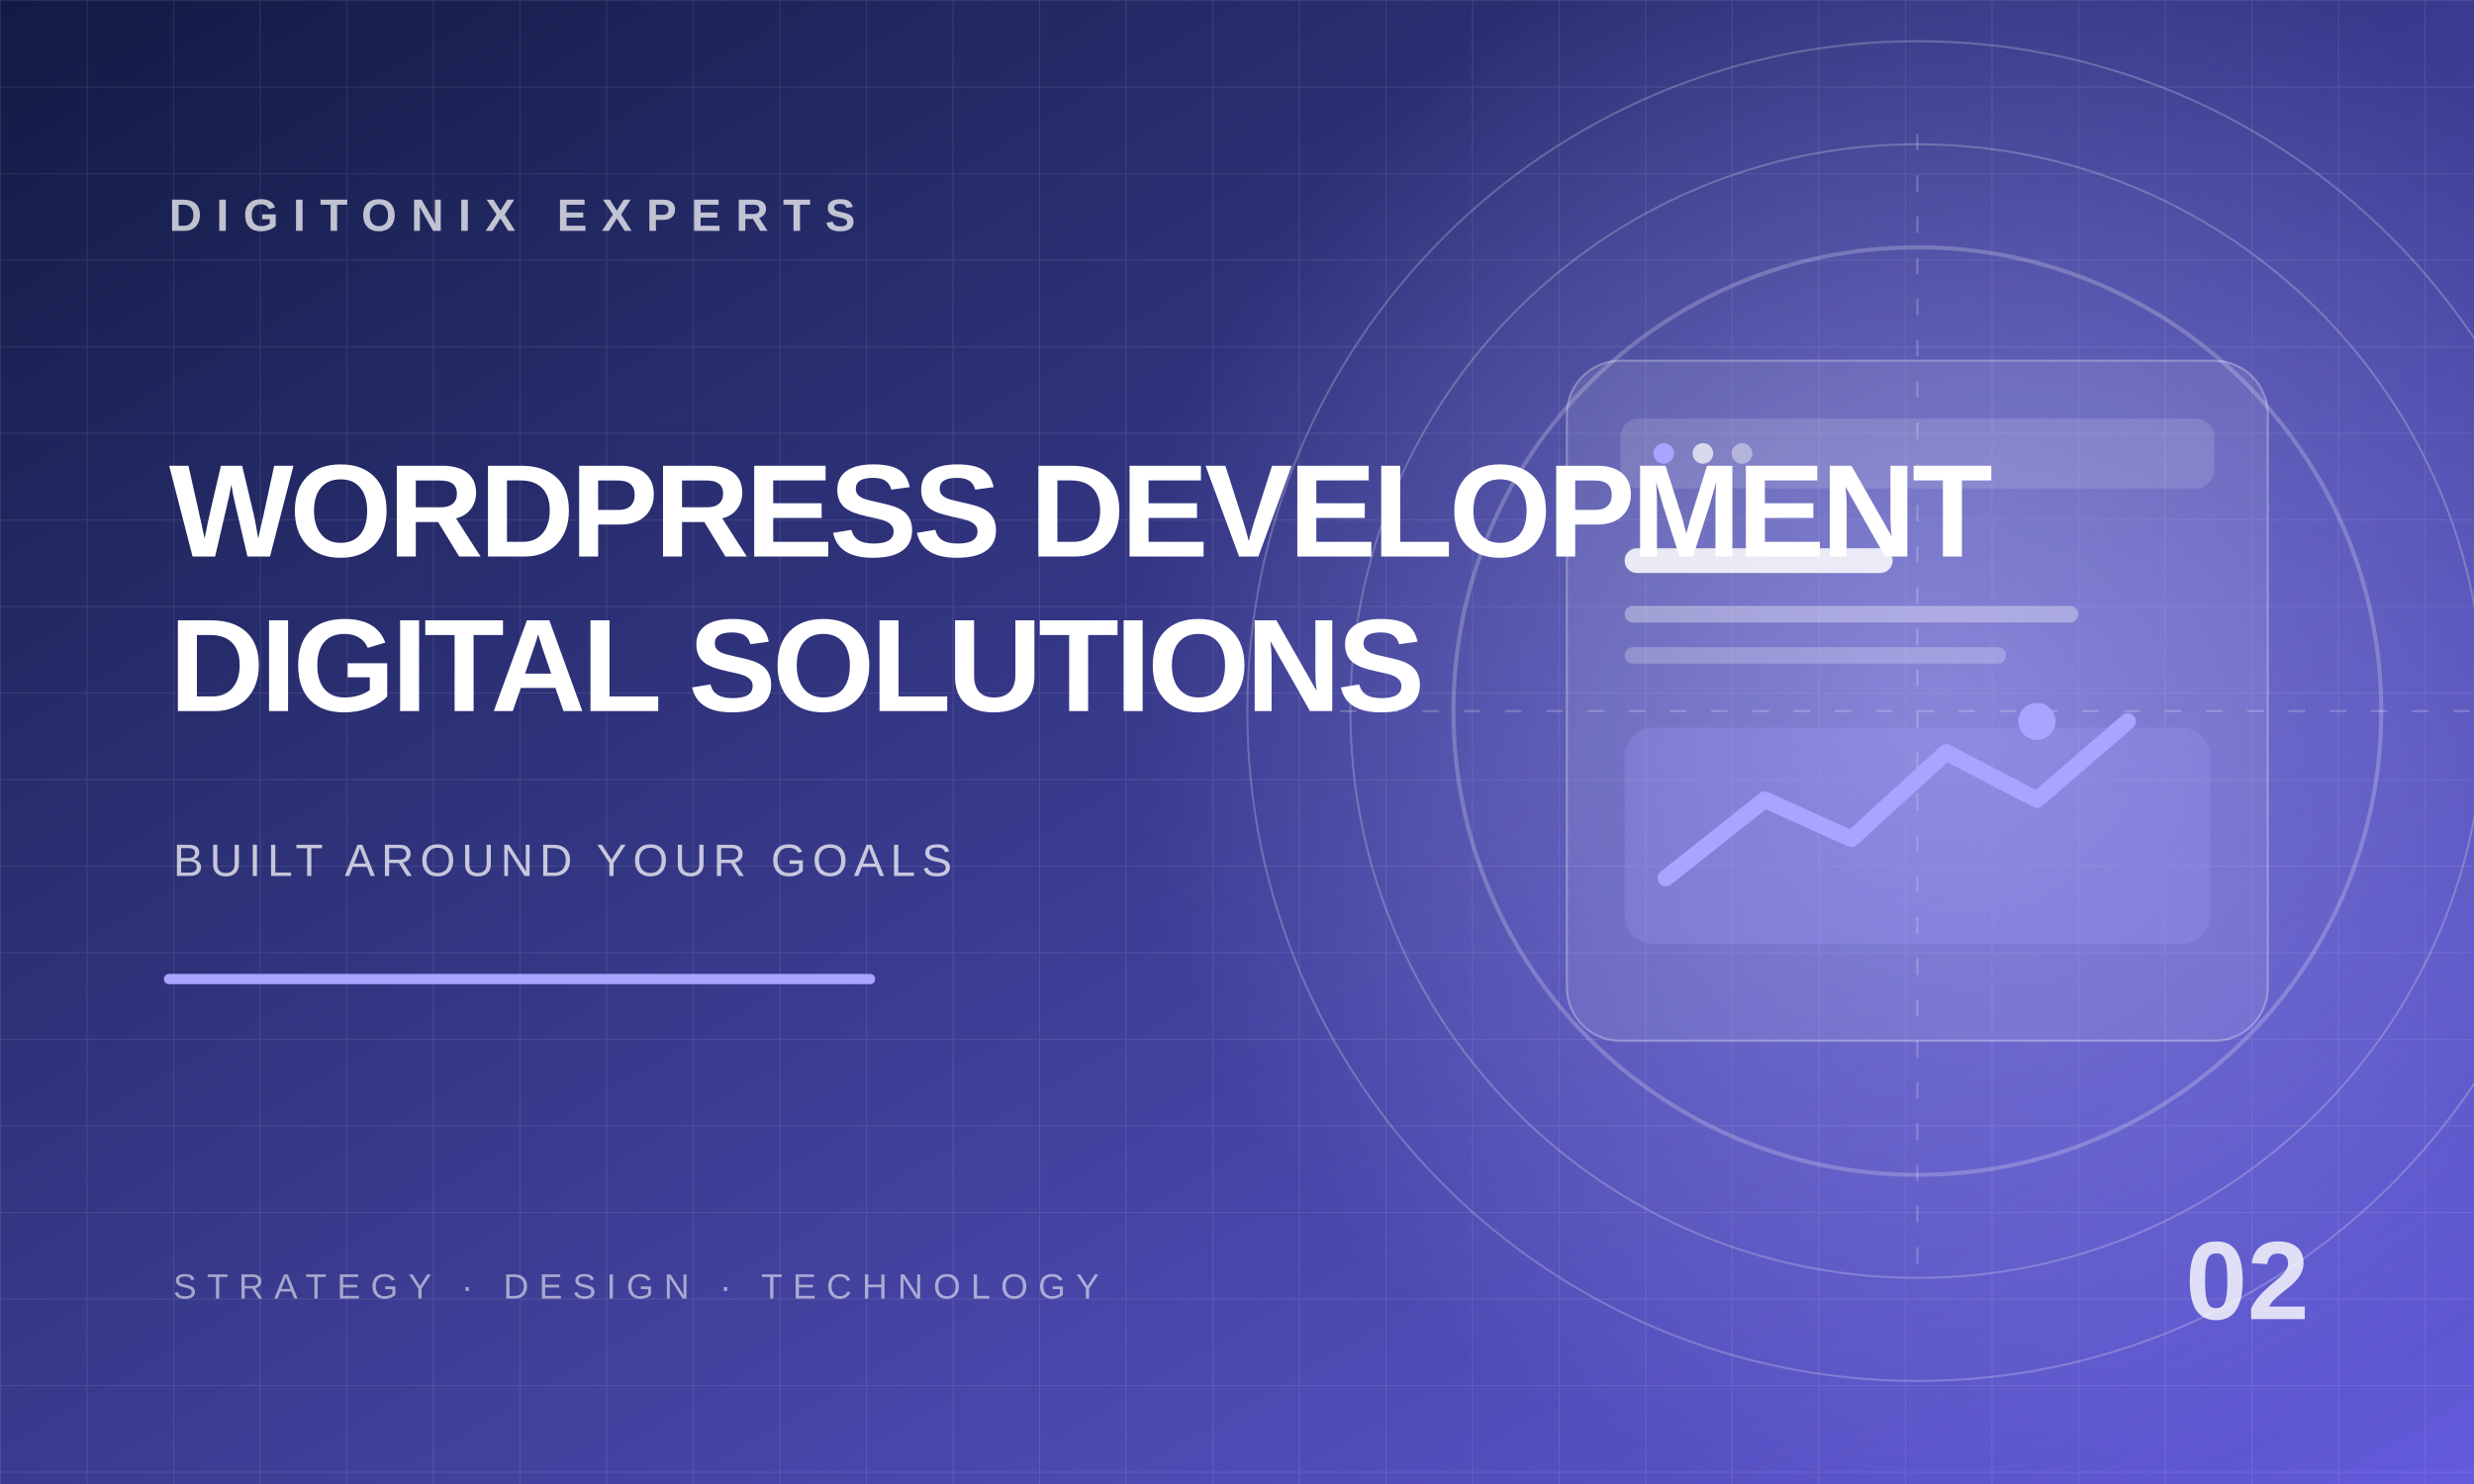
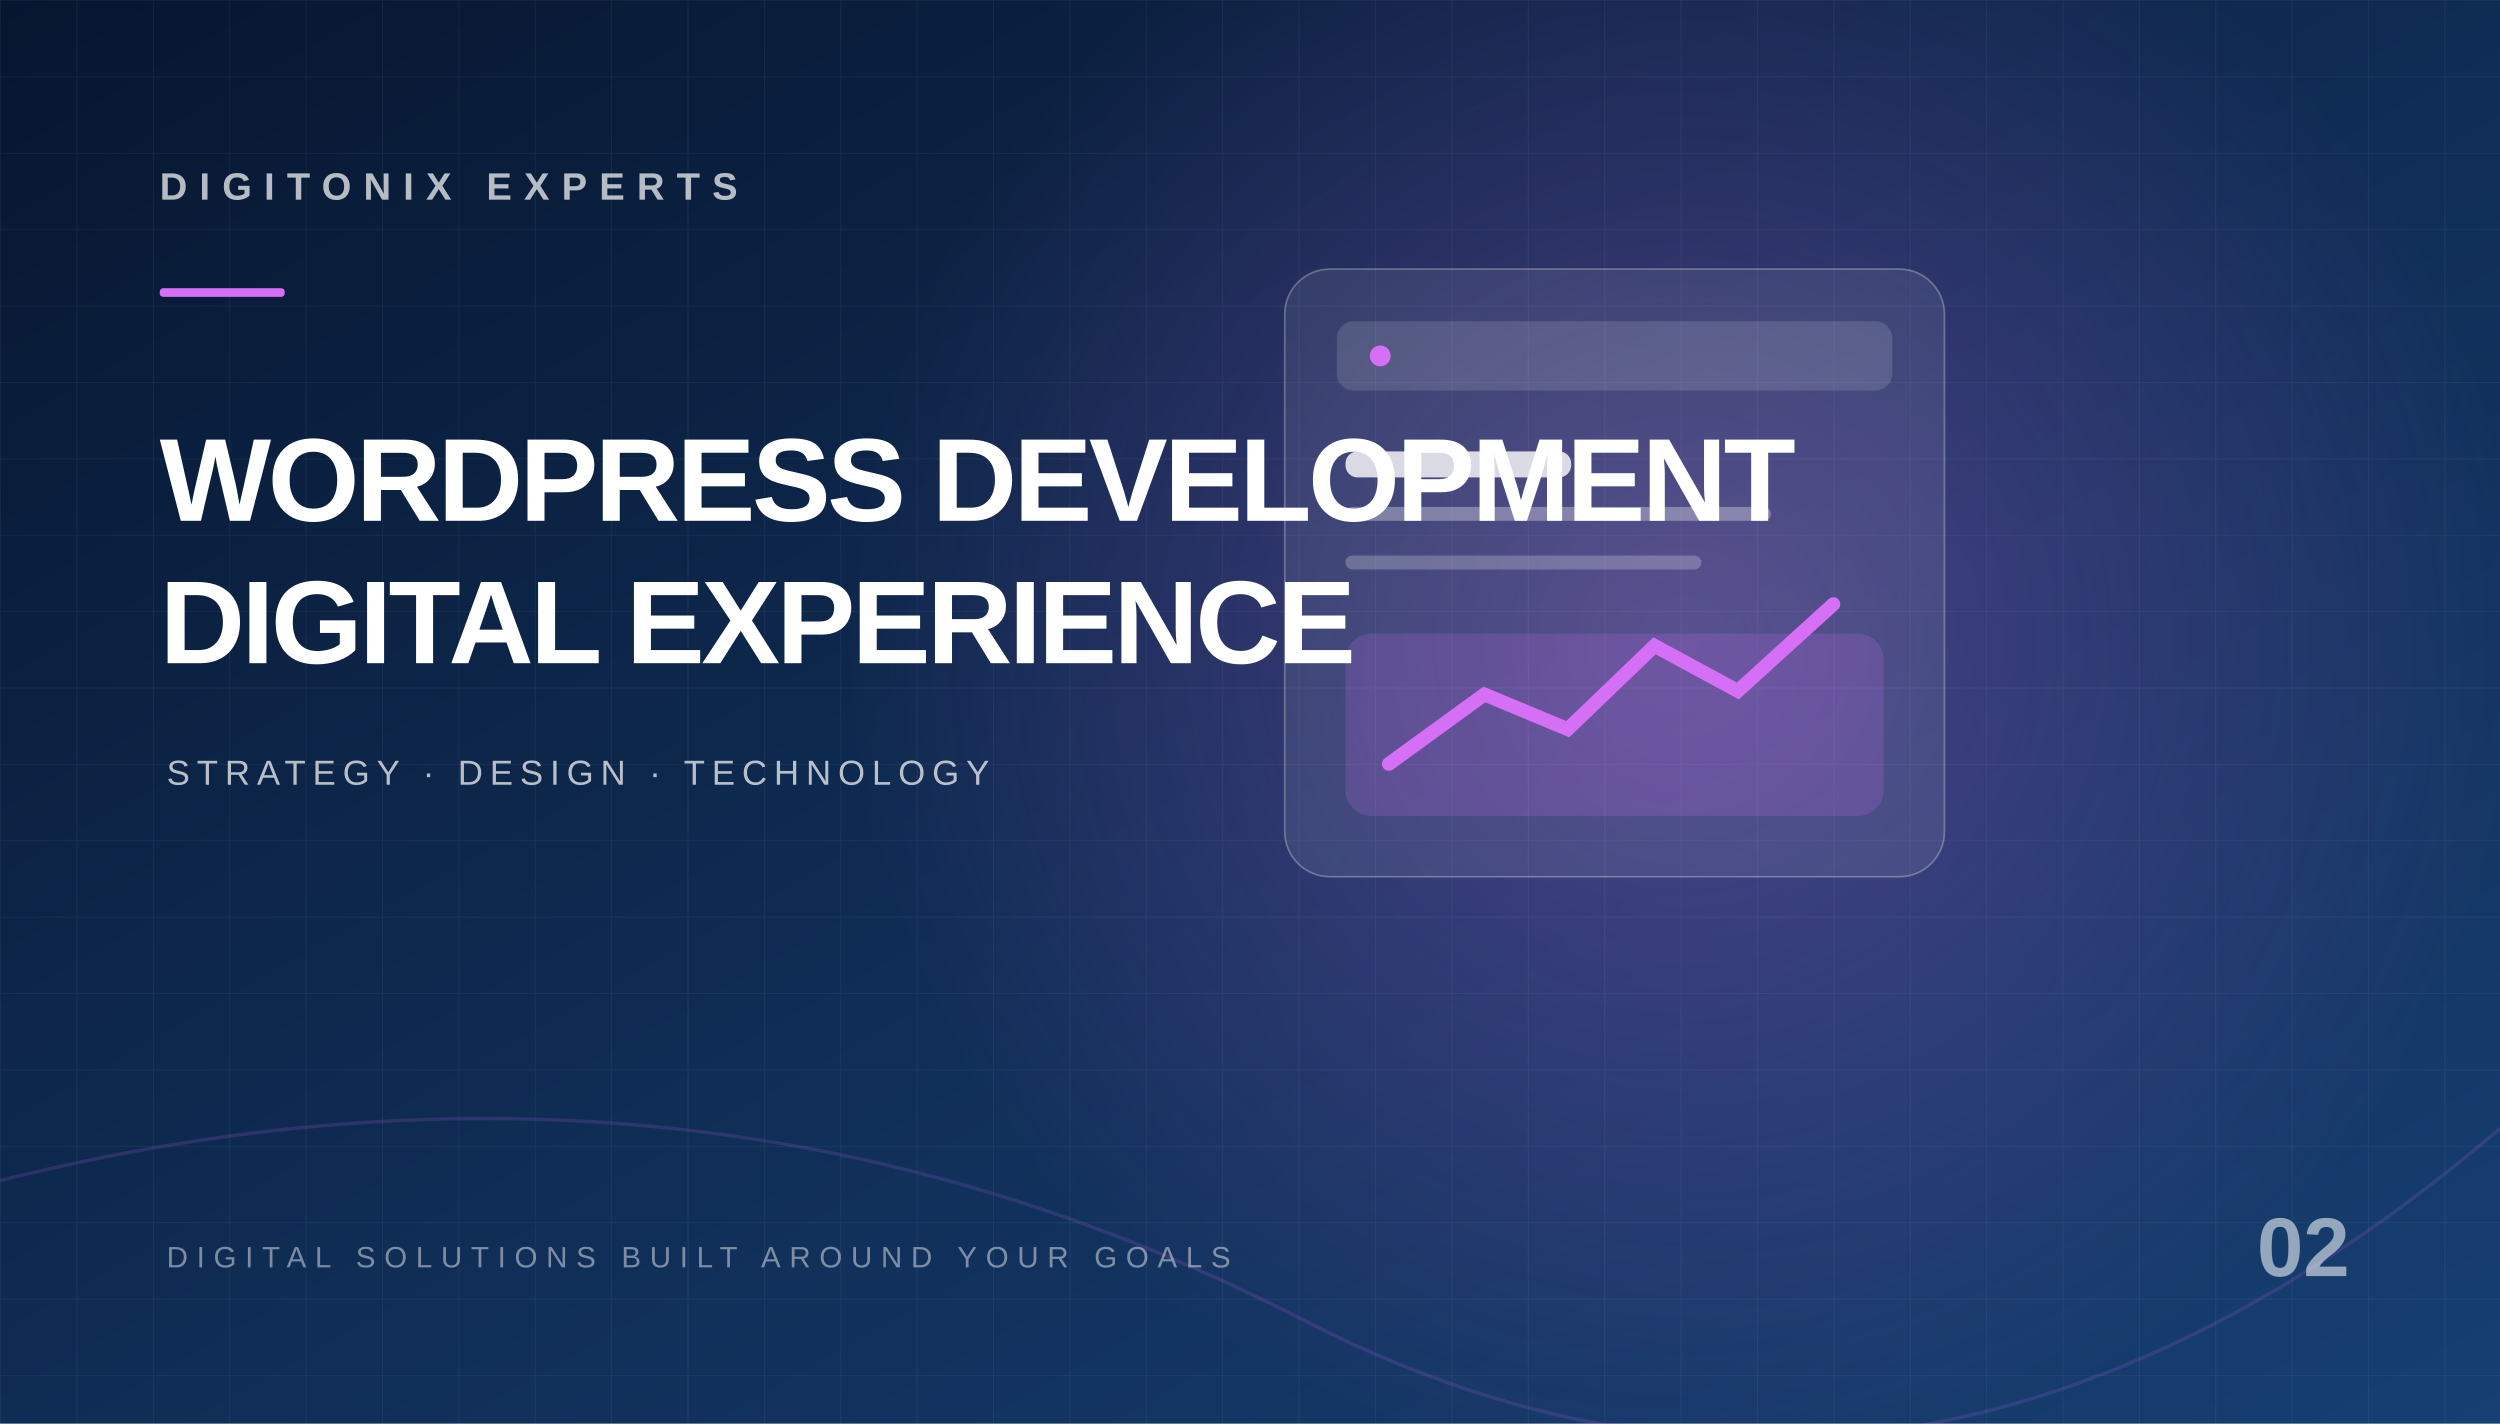
- <svg xmlns="http://www.w3.org/2000/svg" width="1200" height="720" viewBox="0 0 1200 720" role="img" aria-labelledby="title desc">
+ <svg xmlns="http://www.w3.org/2000/svg" width="1440" height="820" viewBox="0 0 1440 820">
  <defs>
    <linearGradient id="bg" x1="0" y1="0" x2="1" y2="1">
-       <stop stop-color="#111b43" />
-       <stop offset="1" stop-color="#635bdb" />
+       <stop stop-color="#07162f" />
+       <stop offset=".55" stop-color="#102e57" />
+       <stop offset="1" stop-color="#173f72" />
    </linearGradient>
    <radialGradient id="glow">
-       <stop stop-color="#a8a4ff" stop-opacity=".55" />
-       <stop offset="1" stop-color="#a8a4ff" stop-opacity="0" />
+       <stop stop-color="hsl(285,88%,70%)" stop-opacity=".3" />
+       <stop offset="1" stop-color="hsl(285,88%,70%)" stop-opacity="0" />
    </radialGradient>
-     <pattern id="grid" width="42" height="42" patternUnits="userSpaceOnUse">
-       <path d="M42 0H0V42" fill="none" stroke="#fff" stroke-opacity=".09" />
+     <pattern id="grid" width="44" height="44" patternUnits="userSpaceOnUse">
+       <path d="M44 0H0V44" fill="none" stroke="#fff" stroke-opacity=".055" />
    </pattern>
  </defs>
-   <rect width="1200" height="720" fill="url(#bg)" />
-   <rect width="1200" height="720" fill="url(#grid)" />
-   <circle cx="940" cy="340" r="390" fill="url(#glow)" />
-   <g fill="none" stroke="#fff" stroke-opacity=".22">
-     <circle cx="930" cy="345" r="225" stroke-width="2" />
-     <circle cx="930" cy="345" r="275" />
-     <circle cx="930" cy="345" r="325" />
-     <path d="M650 345h560M930 65v560" stroke-dasharray="8 12" />
+   <rect width="1440" height="820" fill="url(#bg)" />
+   <rect width="1440" height="820" fill="url(#grid)" />
+   <circle cx="970" cy="370" r="480" fill="url(#glow)" />
+   <path d="M0 680Q400 580 750 760T1440 650" fill="none" stroke="hsl(285,88%,70%)" stroke-opacity=".15" stroke-width="2" />
+   <rect x="740" y="155" width="380" height="350" rx="26" fill="#fff" fill-opacity=".08" stroke="#fff" stroke-opacity=".28" />
+   <rect x="770" y="185" width="320" height="40" rx="10" fill="#fff" fill-opacity=".13" />
+   <circle cx="795" cy="205" r="6" fill="hsl(285,88%,70%)" />
+   <rect x="775" y="260" width="130" height="15" rx="7" fill="#fff" fill-opacity=".8" />
+   <rect x="775" y="292" width="245" height="8" rx="4" fill="#fff" fill-opacity=".32" />
+   <rect x="775" y="320" width="205" height="8" rx="4" fill="#fff" fill-opacity=".23" />
+   <rect x="775" y="365" width="310" height="105" rx="15" fill="hsl(285,88%,70%)" fill-opacity=".18" />
+   <path d="M800 440l55-40 48 20 50-48 48 26 55-50" fill="none" stroke="hsl(285,88%,70%)" stroke-width="8" stroke-linecap="round" />
+   <g font-family="Arial,sans-serif" fill="#fff">
+     <text x="92" y="115" font-size="22" font-weight="700" letter-spacing="7" opacity=".7">DIGITONIX EXPERTS</text>
+     <rect x="92" y="166" width="72" height="5" rx="2" fill="hsl(285,88%,70%)" />
+     <text x="92" y="300" font-size="68" font-weight="800" letter-spacing="-2">WORDPRESS DEVELOPMENT</text>
+     <text x="92" y="382" font-size="68" font-weight="800" letter-spacing="-2">DIGITAL EXPERIENCE</text>
+     <text x="96" y="452" font-size="20" letter-spacing="4" opacity=".7">STRATEGY · DESIGN · TECHNOLOGY</text>
+     <text x="96" y="730" font-size="17" letter-spacing="5" opacity=".45">DIGITAL SOLUTIONS BUILT AROUND YOUR GOALS</text>
+     <text x="1300" y="735" font-size="48" font-weight="800" opacity=".55">02</text>
  </g>
-   <g transform="translate(760 175)">
-     <rect x="0" y="0" width="340" height="330" rx="26" fill="#fff" fill-opacity=".10" stroke="#fff" stroke-opacity=".3" />
-     <rect x="26" y="28" width="288" height="34" rx="9" fill="#fff" fill-opacity=".13" />
-     <circle cx="47" cy="45" r="5" fill="#a8a4ff" />
-     <circle cx="66" cy="45" r="5" fill="#fff" fill-opacity=".7" />
-     <circle cx="85" cy="45" r="5" fill="#fff" fill-opacity=".4" />
-     <rect x="28" y="91" width="130" height="12" rx="6" fill="#fff" fill-opacity=".85" />
-     <rect x="28" y="119" width="220" height="8" rx="4" fill="#fff" fill-opacity=".34" />
-     <rect x="28" y="139" width="185" height="8" rx="4" fill="#fff" fill-opacity=".24" />
-     <rect x="28" y="178" width="284" height="105" rx="14" fill="#a8a4ff" fill-opacity=".22" />
-     <path d="M48 251l48-38 42 19 46-42 44 23 44-38" fill="none" stroke="#a8a4ff" stroke-width="8" stroke-linecap="round" stroke-linejoin="round" />
-     <circle cx="228" cy="175" r="9" fill="#a8a4ff" />
-   </g>
-   <g fill="#fff">
-     <text x="82" y="112" font-family="Arial,sans-serif" font-size="22" font-weight="700" letter-spacing="7" opacity=".72">DIGITONIX EXPERTS</text>
-     <text x="82" y="270" font-family="Arial,sans-serif" font-size="64" font-weight="800" letter-spacing="-2">WORDPRESS DEVELOPMENT</text>
-     <text x="82" y="345" font-family="Arial,sans-serif" font-size="64" font-weight="800" letter-spacing="-2">DIGITAL SOLUTIONS</text>
-     <text x="84" y="425" font-family="Arial,sans-serif" font-size="22" letter-spacing="3" opacity=".72">BUILT AROUND YOUR GOALS</text>
-     <text x="84" y="630" font-family="Arial,sans-serif" font-size="17" letter-spacing="5" opacity=".55">STRATEGY  ·  DESIGN  ·  TECHNOLOGY</text>
-     <text x="1060" y="640" font-family="Arial,sans-serif" font-size="54" font-weight="800" opacity=".8">02</text>
-   </g>
-   <path d="M82 475h340" stroke="#a8a4ff" stroke-width="5" stroke-linecap="round" />
</svg>
